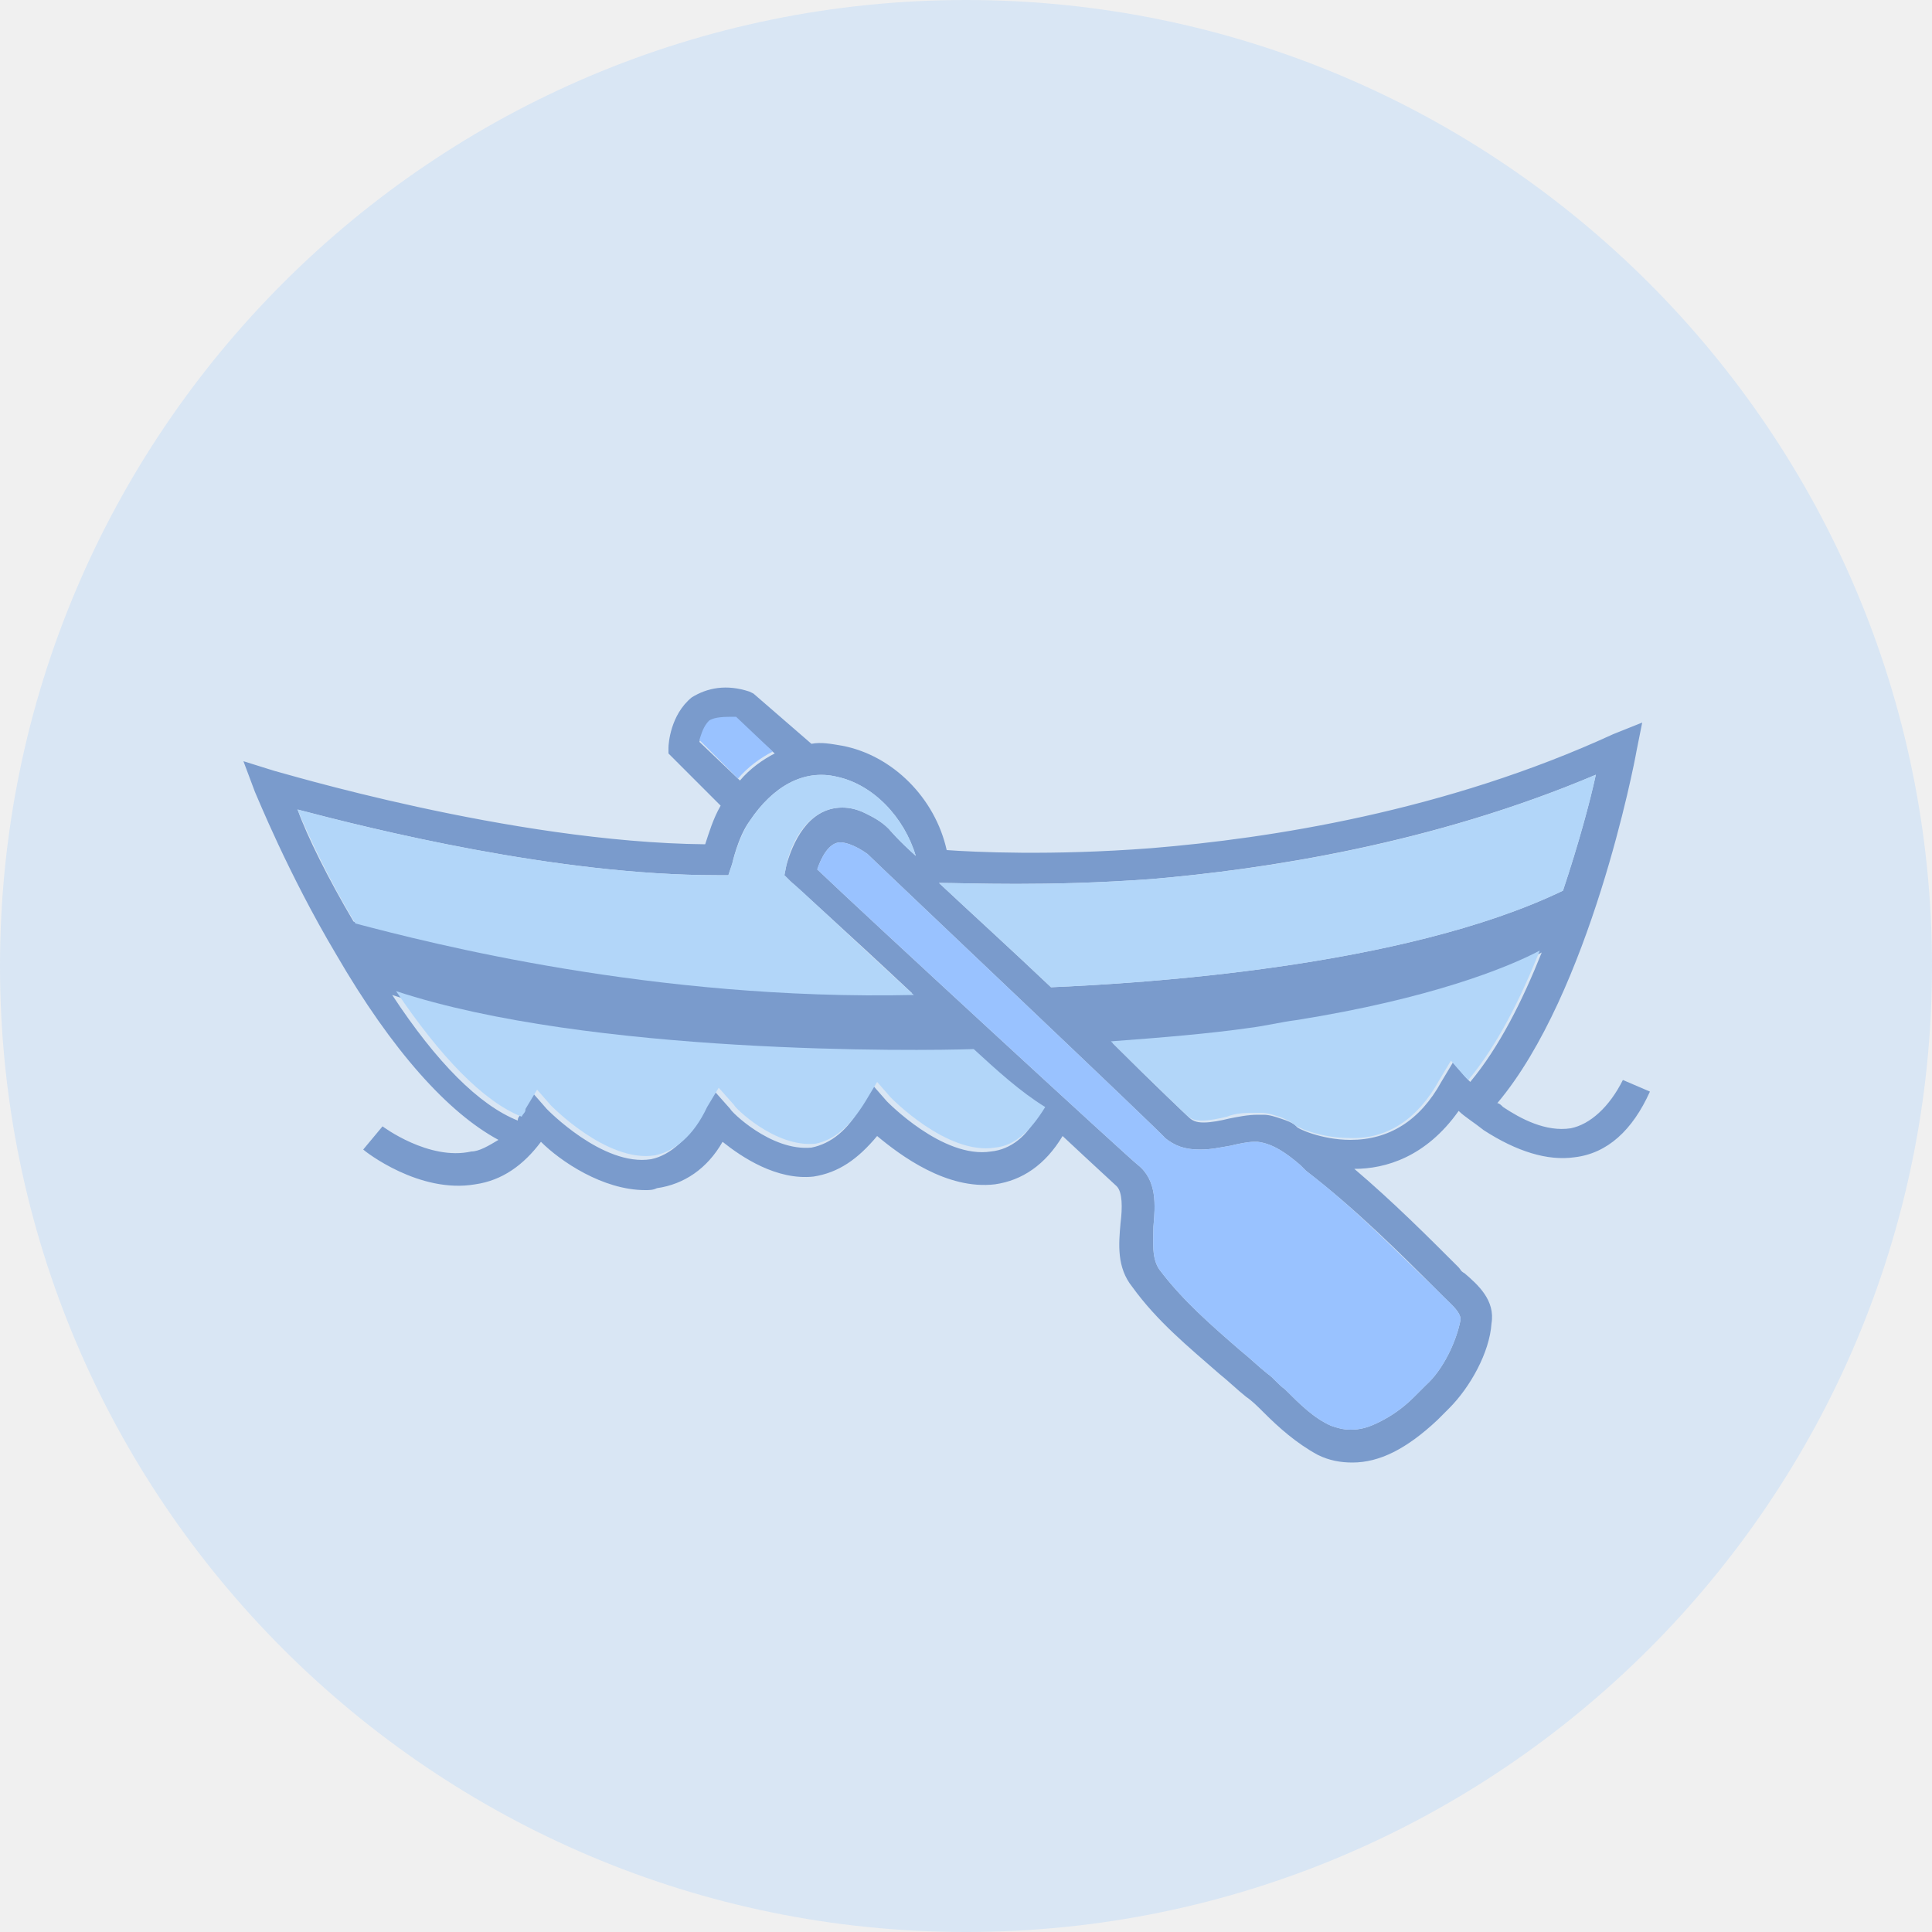
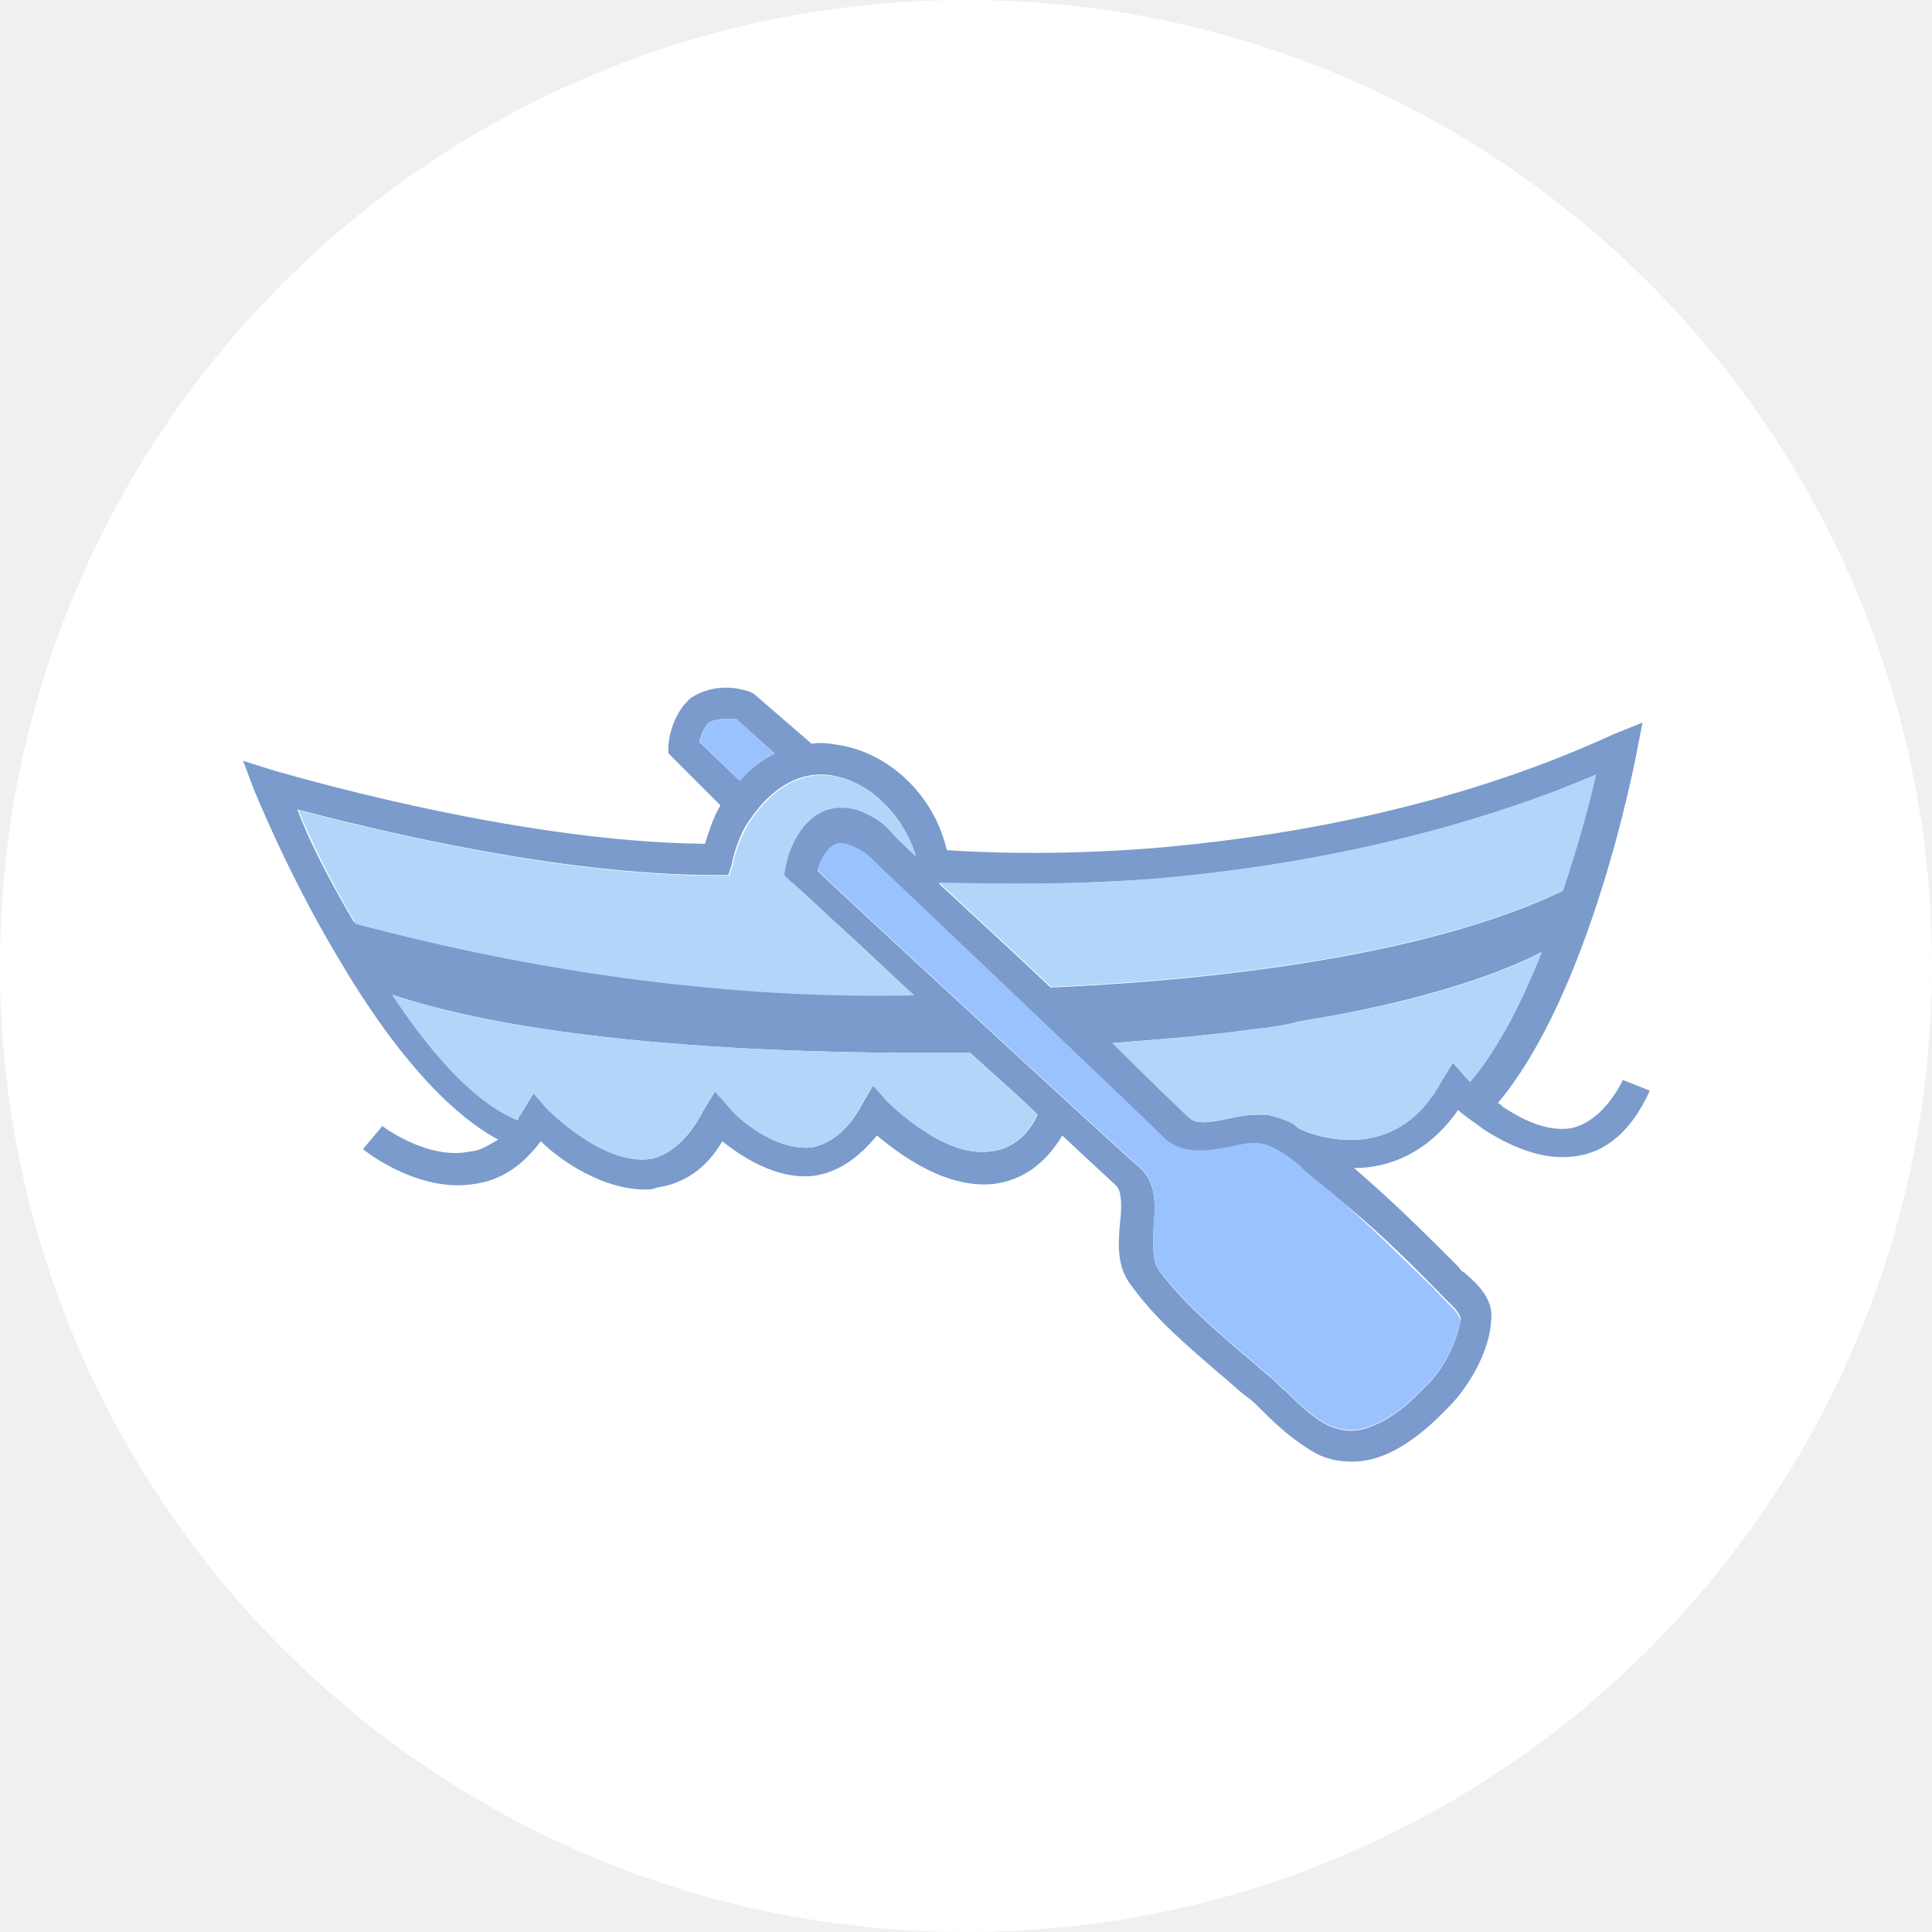
- <svg xmlns="http://www.w3.org/2000/svg" version="1.1" id="Layer_1" x="0px" y="0px" viewBox="346.6 250.5 100 100" enable-background="new 346.6 250.5 100 100" xml:space="preserve">
-   <path fill="#D9E6F4" d="M396.6,350.5L396.6,350.5c-27.6,0-50-22.4-50-50v0c0-27.6,22.4-50,50-50h0c27.6,0,50,22.4,50,50v0  C446.6,328.1,424.2,350.5,396.6,350.5z" />
+ <svg xmlns="http://www.w3.org/2000/svg" version="1.1" id="Layer_1" x="0px" y="0px" viewBox="436.6 250.5 612 612" enable-background="new 436.6 250.5 612 612" xml:space="preserve">
+   <path fill="#FFFFFF" d="M742.6,862.5L742.6,862.5c-168.9,0-306-137.1-306-306l0,0c0-168.9,137.1-306,306-306l0,0  c168.9,0,306,137.1,306,306l0,0C1048.6,725.4,911.5,862.5,742.6,862.5z" />
  <g>
-     <path fill="#7A9BCC" d="M430.6,306.4c-0.7,1.4-1.7,2.3-2.7,2.5c-1.3,0.2-2.6-0.5-3.5-1.1c-0.1-0.1-0.2-0.2-0.3-0.2   c4.8-5.7,7.1-17.6,7.2-18.2l0.3-1.5l-1.5,0.6c-8.7,4-17.8,5.4-23.9,5.9c-5.2,0.4-9.2,0.2-10.6,0.1c-0.6-2.7-2.8-4.9-5.4-5.4   c-0.6-0.1-1.1-0.2-1.6-0.1l-3-2.6l-0.2-0.1c-1.2-0.4-2.2-0.2-3,0.3c-1.1,0.9-1.2,2.4-1.2,2.6v0.3l2.7,2.7c-0.4,0.7-0.6,1.4-0.8,2   c-10.1-0.1-22.2-3.8-22.3-3.8l-1.6-0.5l0.6,1.6c0.1,0.2,1.7,4.2,4.2,8.4c2.9,5,5.8,8.2,8.4,9.6c-0.5,0.3-1,0.6-1.4,0.6   c-2.2,0.5-4.6-1.3-4.6-1.3l-1,1.2c0.1,0.1,2.9,2.3,5.8,1.8c1.4-0.2,2.5-1,3.4-2.2c1,1,3.2,2.5,5.4,2.5c0.2,0,0.4,0,0.6-0.1   c1.4-0.2,2.6-1,3.4-2.4c1,0.8,2.8,2,4.7,1.8c1.3-0.2,2.3-0.9,3.3-2.1c1.2,1,3.6,2.8,6.1,2.5c1.4-0.2,2.6-1,3.5-2.5   c1.6,1.5,2.7,2.5,2.8,2.6c0.3,0.3,0.3,1.1,0.2,1.9c-0.1,1.1-0.2,2.3,0.6,3.3c1.3,1.8,2.9,3.1,4.5,4.5c0.5,0.4,0.9,0.8,1.4,1.2   c0.3,0.2,0.6,0.5,0.9,0.8c0.8,0.8,1.7,1.6,2.8,2.2c0.6,0.3,1.2,0.4,1.8,0.4c1.4,0,2.8-0.7,4.4-2.2c0.2-0.2,0.4-0.4,0.6-0.6   c1.1-1.1,2.1-2.9,2.2-4.4c0.2-1.2-0.7-2-1.4-2.6c-0.2-0.1-0.2-0.2-0.3-0.3c-1.6-1.6-3.4-3.4-5.4-5.1c1.6,0,3.7-0.6,5.4-3   c0.3,0.3,0.8,0.6,1.3,1c1.7,1.1,3.3,1.6,4.7,1.4c1.7-0.2,3-1.4,3.9-3.4L430.6,306.4z M406.2,296c5.8-0.5,14.5-1.8,23-5.4   c-0.3,1.4-0.9,3.6-1.7,6c-8.3,4-21.9,4.8-26.5,5c-2-1.9-4.2-3.9-5.8-5.4C396.7,296.2,400.7,296.4,406.2,296z M382.8,288.9   c0.1-0.3,0.2-0.7,0.5-1c0.3-0.2,0.8-0.2,1.4-0.2l2,1.8c-0.6,0.3-1.3,0.8-1.8,1.4L382.8,288.9z M362,292.4c3.8,1,13.4,3.4,21.7,3.4   h0.6l0.2-0.6c0,0,0.3-1.4,0.9-2.2c1.2-1.8,2.8-2.7,4.5-2.3c1.9,0.4,3.5,2.1,4.1,4.1c-0.9-0.8-1.4-1.4-1.4-1.4   c-0.4-0.4-0.8-0.6-1.2-0.8c-0.4-0.2-0.8-0.3-1.2-0.3c-1.8,0-2.6,1.9-2.9,3l-0.1,0.5l0.3,0.3c0.1,0.1,3,2.7,6.3,5.8   c-13.4,0.3-25.1-2.6-28.9-3.7C363.6,296,362.5,293.8,362,292.4z M397.9,310.1c-2.5,0.4-5.4-2.6-5.4-2.6l-0.7-0.8l-0.6,1   c-0.7,1.3-1.6,2-2.6,2.2c-2.1,0.2-4.2-1.9-4.2-2l-0.8-0.9l-0.6,1c-0.7,1.4-1.7,2.3-2.7,2.5c-2.5,0.4-5.4-2.6-5.4-2.6l-0.7-0.8   l-0.6,1c-0.1,0.2-0.2,0.2-0.2,0.4c-2-0.8-4.2-3-6.5-6.5c9.9,3.3,27.1,3,29.9,3c1.2,1.1,2.5,2.2,3.5,3.2   C399.8,309.3,398.9,310,397.9,310.1z M420.9,317.2c0.2,0.2,0.2,0.2,0.4,0.4c0.4,0.4,0.9,0.8,0.9,1.2c-0.2,1.1-0.9,2.6-1.8,3.4   c-0.2,0.2-0.4,0.4-0.6,0.6c-0.6,0.6-1.2,1-1.8,1.3c-0.6,0.3-1,0.4-1.5,0.4c-0.4,0-0.7-0.1-1-0.2c-0.9-0.4-1.6-1.1-2.4-1.9   c-0.3-0.2-0.6-0.6-0.9-0.8c-0.5-0.4-0.9-0.8-1.4-1.2c-1.5-1.3-3-2.6-4.2-4.2c-0.4-0.6-0.3-1.4-0.3-2.2c0.1-1.1,0.2-2.4-0.8-3.2   c-0.3-0.2-14.2-13-16.6-15.3c0.2-0.6,0.6-1.4,1.2-1.4c0.2,0,0.7,0.1,1.4,0.6c0.6,0.6,15.4,14.6,15.4,14.7c0.5,0.4,1,0.6,1.8,0.6   c0.6,0,1-0.1,1.6-0.2c0.4-0.1,0.9-0.2,1.2-0.2c0.1,0,0.1,0,0.2,0c0.8,0.1,1.5,0.6,2.2,1.2c0.1,0.1,0.2,0.2,0.3,0.3   C416.8,313.1,419.1,315.4,420.9,317.2z M422.7,306.5c-0.2-0.2-0.2-0.2-0.2-0.2l-0.7-0.8l-0.6,1c-1.1,2-2.7,3-4.7,3   c-1.5,0-2.8-0.6-2.8-0.7c-0.2-0.2-0.5-0.3-0.8-0.4c-0.3-0.1-0.6-0.2-0.9-0.2h-0.3c-0.5,0-1,0.1-1.5,0.2c-0.4,0.1-0.9,0.2-1.3,0.2   c-0.4,0-0.6-0.1-0.8-0.3c0,0-1.7-1.6-3.9-3.8c2.6-0.2,5-0.4,7.2-0.7c0.9-0.1,1.7-0.2,2.4-0.4c6.9-1.1,10.9-2.7,12.6-3.6   C425.4,302.3,424.2,304.7,422.7,306.5z" />
-     <path fill="#B2D6F9" d="M387.2,295.8l0.1-0.5c0.2-1.1,1.1-3,2.9-3c0.4,0,0.8,0.1,1.2,0.3c0.4,0.2,0.8,0.4,1.2,0.8   c0,0,0.5,0.6,1.4,1.4c-0.6-2-2.2-3.7-4.1-4.1c-1.7-0.4-3.3,0.5-4.5,2.3c-0.6,0.9-0.9,2.2-0.9,2.2l-0.2,0.6h-0.6   c-8.3,0-17.9-2.4-21.7-3.4c0.6,1.4,1.6,3.6,3,5.9c3.8,1,15.4,4,28.9,3.7c-3.4-3.1-6.2-5.8-6.3-5.8L387.2,295.8z M374.9,298.1   C374.9,298.1,374.9,298.1,374.9,298.1L374.9,298.1C374.9,298.1,374.9,298.1,374.9,298.1z" />
-     <path fill="#B2D6F9" d="M397,304.8c-2.8,0.1-19.9,0.3-29.9-3c2.3,3.4,4.5,5.7,6.5,6.5c0.1-0.2,0.2-0.2,0.2-0.4l0.6-1l0.7,0.8   c0,0,2.9,3,5.4,2.6c1-0.2,2-1,2.7-2.5l0.6-1l0.8,0.9c0,0.1,2.1,2.2,4.2,2c1-0.2,1.8-0.9,2.6-2.2l0.6-1l0.7,0.8c0,0,2.9,3,5.4,2.6   c1-0.1,1.8-0.8,2.6-2.1C399.4,307,398.2,305.9,397,304.8z M382,307C382,307,382,307,382,307L382,307C382,307,382,307,382,307z" />
-     <path fill="#B2D6F9" d="M406.2,296c-5.5,0.4-9.5,0.2-11,0.2c1.6,1.5,3.8,3.5,5.8,5.4c4.6-0.2,18.2-1,26.5-5c0.8-2.4,1.4-4.6,1.7-6   C420.7,294.2,412.1,295.5,406.2,296z M410,300.1C410,300,410,300,410,300.1L410,300.1C410,300,410,300.1,410,300.1z" />
-     <path fill="#B2D6F9" d="M413.7,303.3c-0.8,0.1-1.6,0.3-2.4,0.4c-2.1,0.3-4.5,0.5-7.2,0.7c2.2,2.2,3.9,3.8,3.9,3.8   c0.2,0.2,0.4,0.3,0.8,0.3c0.4,0,0.9-0.1,1.3-0.2c0.5-0.2,1-0.2,1.5-0.2h0.3c0.3,0,0.6,0.1,0.9,0.2c0.3,0.1,0.5,0.2,0.8,0.4   c0,0.1,1.3,0.7,2.8,0.7c2,0.1,3.6-1,4.7-3l0.6-1l0.7,0.8c0,0,0.1,0.1,0.2,0.2c1.5-1.8,2.7-4.2,3.7-6.7   C424.6,300.6,420.6,302.2,413.7,303.3z M416,306.2C416,306.2,416,306.2,416,306.2L416,306.2C416,306.2,416,306.2,416,306.2z" />
-     <path fill="#99C2FF" d="M422.2,318.8c-0.2,1.1-0.9,2.6-1.8,3.4c-0.2,0.2-0.4,0.4-0.6,0.6c-0.6,0.6-1.2,1-1.8,1.3   c-0.6,0.3-1,0.4-1.5,0.4c-0.4,0-0.7-0.1-1-0.2c-0.9-0.4-1.6-1.1-2.4-1.9c-0.3-0.2-0.6-0.6-0.9-0.8c-0.5-0.4-0.9-0.8-1.4-1.2   c-1.5-1.3-3-2.6-4.2-4.2c-0.4-0.6-0.3-1.4-0.3-2.2c0.1-1.1,0.2-2.4-0.8-3.2c-0.3-0.2-14.2-13-16.6-15.3c0.2-0.6,0.6-1.4,1.2-1.4   c0.2,0,0.7,0.1,1.4,0.6c0.6,0.6,15.4,14.6,15.4,14.7c0.5,0.4,1,0.6,1.8,0.6c0.6,0,1-0.1,1.6-0.2c0.4-0.1,0.9-0.2,1.2-0.2   c0.1,0,0.1,0,0.2,0c0.8,0.1,1.5,0.6,2.2,1.2c0.1,0.1,0.2,0.2,0.3,0.3c2.5,1.9,4.7,4.2,6.6,6c0.2,0.2,0.2,0.2,0.4,0.4   C421.7,318,422.2,318.4,422.2,318.8z" />
-     <path fill="#99C2FF" d="M386.6,289.4c-0.6,0.3-1.3,0.8-1.8,1.4l-2-2c0.1-0.3,0.2-0.7,0.5-1c0.3-0.2,0.8-0.2,1.4-0.2L386.6,289.4z" />
+     <path fill="#7A9BCC" d="M852.5,623c2.1,1.7,4.2,3.4,6.3,5.1C856.7,626.4,854.6,624.7,852.5,623z M725.4,565.1   c-81.6,1.8-153-15.8-176.5-22.6c0.1,0.2,0.2,0.4,0.3,0.5c23.2,6.1,94.2,24.5,176.9,22.6C725.9,565.5,725.6,565.3,725.4,565.1z    M687.6,530.2c1.4,1.3,4.9,4.4,9.7,8.8C691.9,534,688.3,530.7,687.6,530.2z M667.7,494.6l2.5,2.5c0,0,0,0,0.1-0.1L667.7,494.6z" />
+     <path fill="#7A9BCC" d="M950.7,592.6c-4.3,8.6-10.4,14.1-16.5,15.3c-8,1.2-15.9-3.1-21.4-6.7c-0.6-0.6-1.2-1.2-1.8-1.2   c29.4-34.9,43.4-107.7,44.1-111.4l1.8-9.2l-9.2,3.7c-53.2,24.5-108.9,33-146.3,36.1c-31.8,2.5-56.3,1.2-64.9,0.6   c-3.7-16.5-17.1-30-33-33.1c-3.7-0.6-6.7-1.2-9.8-0.6l-18.4-15.9l-1.2-0.6c-7.3-2.4-13.5-1.2-18.4,1.8c-6.7,5.5-7.4,14.7-7.4,15.9   v1.8l16.5,16.5c-2.5,4.3-3.7,8.6-4.9,12.2c-61.8-0.6-135.9-23.2-136.5-23.2l-9.8-3.1l3.7,9.8c0.6,1.2,10.4,25.7,25.7,51.4   c17.8,30.6,35.5,50.2,51.4,58.8c-3.1,1.8-6.1,3.7-8.6,3.7c-13.5,3.1-28.1-8-28.1-8l-6.1,7.3c0.6,0.6,17.7,14.1,35.5,11   c8.6-1.2,15.3-6.1,20.8-13.5c6.1,6.1,19.6,15.3,33,15.3c1.2,0,2.5,0,3.7-0.6c8.6-1.2,15.9-6.1,20.8-14.7c6.1,4.9,17.1,12.2,28.8,11   c8-1.2,14.1-5.5,20.2-12.8c7.3,6.1,22,17.1,37.3,15.3c8.6-1.2,15.9-6.1,21.4-15.3c9.8,9.2,16.5,15.3,17.1,15.9   c1.8,1.8,1.8,6.7,1.2,11.6c-0.6,6.7-1.2,14.1,3.7,20.2c8,11,17.8,19,27.5,27.5c3.1,2.4,5.5,4.9,8.6,7.3c1.8,1.2,3.7,3.1,5.5,4.9   c4.9,4.9,10.4,9.8,17.1,13.5c3.7,1.8,7.4,2.4,11,2.4c8.6,0,17.1-4.3,26.9-13.5c1.2-1.2,2.5-2.5,3.7-3.7   c6.7-6.7,12.9-17.8,13.5-26.9c1.2-7.3-4.3-12.2-8.6-15.9c-1.2-0.6-1.2-1.2-1.8-1.8c-9.8-9.8-20.8-20.8-33-31.2   c9.8,0,22.7-3.7,33-18.4c1.8,1.8,4.9,3.7,8,6.1c10.4,6.7,20.2,9.8,28.8,8.6c10.4-1.2,18.4-8.6,23.9-20.8L950.7,592.6z M801.3,529   c3.4-0.3,6.9-0.6,10.6-1c1.8-0.2,3.7-0.4,5.6-0.6c27.2-3.1,61.2-9.1,96.3-20.8c1.2-0.4,2.4-0.8,3.6-1.2c1.2-0.4,2.5-0.9,3.8-1.3   c1.3-0.5,2.5-0.9,3.8-1.4c0.2-0.1,0.3-0.1,0.5-0.2c1.5-0.5,2.9-1.1,4.4-1.6c0,0,0,0,0,0c1-0.4,2-0.8,3-1.2c0.6-0.2,1.2-0.5,1.8-0.7   c0.8-0.3,1.6-0.6,2.4-1c1.6-0.7,3.2-1.3,4.9-2c-1.8,8.6-5.5,22-10.4,36.7c-50.8,24.5-134,29.4-162.2,30.6   c-12.2-11.6-25.7-23.9-35.5-33C743.2,530.2,767.7,531.4,801.3,529z M658.1,485.5c0.6-1.8,1.2-4.3,3.1-6.1c1.8-1.2,4.9-1.2,8.6-1.2   l12.2,11c-3.7,1.8-8,4.9-11,8.6l-0.7-0.7c0,0,0,0-0.1,0.1l-2.5-2.5L658.1,485.5z M548.9,542.5L548.9,542.5c-0.1,0-0.2,0-0.3-0.1   c-8-13.5-14.7-26.9-17.8-35.5c23.2,6.1,82,20.8,132.8,20.8h3.7l1.2-3.7c0,0,0,0,0-0.1c0,0,0-0.1,0-0.1c0-0.1,0.1-0.3,0.1-0.6   c0.5-2.2,2.3-8.7,5.3-12.7c7.3-11,17.1-16.5,27.5-14.1c11.6,2.4,21.4,12.9,25.1,25.1c-5.5-4.9-8.6-8.6-8.6-8.6   c-2.5-2.5-4.9-3.7-7.3-4.9c-2.5-1.2-4.9-1.8-7.4-1.8c-0.3,0-0.5,0-0.8,0c-0.2,0-0.4,0-0.6,0c-0.5,0-1,0.1-1.5,0.2   c-0.1,0-0.2,0-0.4,0.1c-0.2,0-0.3,0.1-0.5,0.1c-0.1,0-0.2,0.1-0.4,0.1c0,0-0.1,0-0.1,0c-0.4,0.1-0.8,0.2-1.2,0.4   c-7.3,3-10.9,11.8-12.4,17.3l-0.6,3.1l1.9,1.9c0.1,0.1,0.3,0.3,0.7,0.6c0.7,0.4,4.2,3.7,9.7,8.8c0.1,0.1,0.2,0.2,0.3,0.3   c7.2,6.5,17.1,15.7,27.8,25.8h-0.1c0.2,0.2,0.5,0.4,0.7,0.6c-82.6,1.8-153.6-16.5-176.9-22.6C549.1,542.9,549,542.7,548.9,542.5z    M750.6,615.2c-7,1.1-14.5-2.1-20.6-6c-7.2-4.6-12.5-10-12.5-10l-4.3-4.9l-3.4,5.8l-0.2,0.4c-4.3,8-9.8,12.2-15.9,13.5   c-8.5,0.8-16.9-4.5-21.7-8.4c-2.5-2-4-3.7-4-3.9l-4.9-5.5l-3.7,6.1c-1.3,2.5-2.7,4.7-4.2,6.7c-3.7,4.7-8,7.7-12.3,8.6   c-15.3,2.4-33-15.9-33-15.9l-4.3-4.9l-3.7,6.1c-0.6,1.2-1.2,1.2-1.2,2.5c-12.2-4.9-25.7-18.4-39.8-39.8   c60.6,20.2,165.8,18.4,183,18.4c7.3,6.7,15.3,13.5,21.4,19.6C762.2,610.4,756.7,614.6,750.6,615.2z M890.7,658.1   c0.2,0.2,0.4,0.4,0.6,0.6c0,0,0,0,0,0c0,0,0.1,0.1,0.1,0.1c0,0,0.1,0.1,0.2,0.2c0,0,0.1,0.1,0.1,0.1c0.1,0.1,0.2,0.2,0.3,0.3   c0.1,0.1,0.2,0.2,0.3,0.3c0,0,0.1,0,0.1,0.1c0.1,0.1,0.1,0.1,0.2,0.2c0,0,0.1,0.1,0.1,0.2c0.1,0,0.1,0.1,0.2,0.2   c0,0,0.1,0.1,0.1,0.1c0,0,0.1,0.1,0.1,0.1c0.2,0.2,0.4,0.4,0.6,0.6c0.4,0.4,0.8,0.8,1.2,1.2c0.4,0.4,0.8,0.8,1.2,1.2   c0.1,0.1,0.2,0.2,0.3,0.3c0.2,0.2,0.3,0.3,0.5,0.5c0.2,0.2,0.3,0.3,0.5,0.5c0.2,0.2,0.3,0.3,0.4,0.5c0.1,0.2,0.3,0.3,0.4,0.5   c0.1,0.2,0.2,0.3,0.3,0.5c0.2,0.3,0.4,0.6,0.5,0.9c0.1,0.1,0.1,0.3,0.2,0.5c0,0.2,0.1,0.3,0.1,0.5c0,0,0,0,0,0c0,0.1,0,0.3,0,0.4   c-1.2,6.7-5.5,15.9-11,20.8l-3.7,3.7c-3.7,3.7-7.3,6.1-11,8c-3.7,1.8-6.1,2.5-9.2,2.5c-2.5,0-4.3-0.6-6.1-1.2   c-5.5-2.5-9.8-6.7-14.7-11.6c-1.8-1.2-3.7-3.7-5.5-4.9c-3.1-2.5-5.5-4.9-8.6-7.3c-9.2-8-18.4-15.9-25.7-25.7   c-2.5-3.7-1.8-8.6-1.8-13.5c0.6-6.7,1.2-14.7-4.9-19.6c-1.8-1.2-86.9-79.6-101.6-93.6c1.2-3.7,3.7-8.6,7.3-8.6   c1.2,0,4.3,0.6,8.6,3.7c3.7,3.7,94.2,89.4,94.2,90c3.1,2.5,6.1,3.7,11,3.7c3.7,0,6.1-0.6,9.8-1.2c2.5-0.6,5.5-1.2,7.3-1.2   c0.6,0,0.6,0,1.2,0c4.9,0.6,9.2,3.7,13.5,7.3c0.6,0.6,1.2,1.2,1.8,1.8c0.7,0.5,1.4,1.1,2.1,1.7c2.1,1.7,4.2,3.4,6.3,5.1   c0.1,0.1,0.2,0.2,0.3,0.3C871.1,638.5,881.9,649.2,890.7,658.1z M902.3,593.2c-1.2-1.2-1.2-1.2-1.2-1.2l-4.3-4.9l-3.7,6.1   c-6.7,12.2-16.5,18.4-28.8,18.4c-9.2,0-17.1-3.7-17.1-4.3c-1.2-1.2-3.1-1.8-4.9-2.5c-1.8-0.6-3.7-1.2-5.5-1.2H835   c-3.1,0-6.1,0.6-9.2,1.2c-2.5,0.6-5.5,1.2-8,1.2c-2.5,0-3.7-0.6-4.9-1.8c0,0-10.4-9.8-23.9-23.3c15.9-1.2,30.6-2.4,44.1-4.3   c5.5-0.6,10.4-1.2,14.7-2.5c42.2-6.7,66.7-16.5,77.1-22C918.9,567.5,911.5,582.2,902.3,593.2z" />
+     <path fill="#B2D6F9" d="M697.6,539.3c-0.1-0.1-0.2-0.2-0.3-0.3c-5.5-5.1-9-8.4-9.7-8.8c0,0-0.1,0-0.1,0l-0.6-0.6l-1.9-1.9l0.6-3.1   c1-5.5,4.9-14.4,12.4-17.3c0.4-0.2,0.8-0.3,1.2-0.4c0,0,0.1,0,0.1,0c0.1,0,0.2-0.1,0.4-0.1c0.2,0,0.3-0.1,0.5-0.1   c0.1,0,0.2-0.1,0.4-0.1c0.5-0.1,1-0.2,1.5-0.2c0.2,0,0.4,0,0.6,0c0.2,0,0.5,0,0.8,0c2.5,0,4.9,0.6,7.4,1.8c2.4,1.2,4.9,2.4,7.3,4.9   c0,0,3.1,3.7,8.6,8.6c-3.7-12.2-13.5-22.7-25.1-25.1c-10.4-2.4-20.2,3.1-27.5,14.1c-3,4.5-4.8,10.6-5.3,12.7   c-0.1,0.2-0.1,0.4-0.1,0.6c0,0,0,0.1,0,0.1c0,0.1,0,0.1,0,0.1l-1.2,3.7h-3.7c-50.8,0-109.6-14.7-132.8-20.8   c3.6,8.5,9.6,21.7,18,35.6h0c0.1,0.2,0.2,0.4,0.3,0.5c23.2,6.1,94.2,24.5,176.9,22.6c-0.2-0.2-0.5-0.4-0.7-0.6   C714.5,555.1,704.5,545.8,697.6,539.3z" />
+     <path fill="#B2D6F9" d="M765.2,603.6c-3.1,6.7-8.6,11-14.7,11.6c-7,1.1-14.5-2.1-20.6-6c-7.2-4.6-12.5-10-12.5-10l-4.3-4.9   l-3.4,5.8l-0.2,0.4c-4.3,8-9.8,12.2-15.9,13.5c-8.5,0.8-16.9-4.5-21.7-8.4c-2.5-2-4-3.7-4-3.9l-4.9-5.5l-3.7,6.1   c-1.3,2.5-2.7,4.7-4.2,6.7c-3.7,4.7-8,7.7-12.3,8.6c-15.3,2.4-33-15.9-33-15.9l-4.3-4.9l-3.7,6.1c-0.6,1.2-1.2,1.2-1.2,2.5   c-12.2-4.9-25.7-18.4-39.8-39.8c60.6,20.2,165.8,18.4,183,18.4C751.2,590.8,759.1,597.5,765.2,603.6z" />
+     <path fill="#B2D6F9" d="M937.2,497.9c-0.8,0.3-1.6,0.7-2.4,1c-0.6,0.2-1.2,0.5-1.8,0.7c-1,0.4-2,0.8-3,1.2c0,0,0,0,0,0   c-1.5,0.6-2.9,1.1-4.4,1.6c-0.2,0.1-0.3,0.1-0.5,0.2c-1.3,0.5-2.6,0.9-3.8,1.4c-1.3,0.4-2.5,0.9-3.8,1.3   c-38.8,13.3-76.3,19.6-105.5,22.6c-3.7,0.4-7.2,0.7-10.6,1c-33.7,2.4-58.1,1.2-67.3,1.2c9.8,9.2,23.3,21.4,35.5,33   c28.1-1.2,111.4-6.1,162.2-30.6c4.9-14.7,8.6-28.2,10.4-36.7C940.5,496.6,938.9,497.3,937.2,497.9z" />
+     <path fill="#B2D6F9" d="M925,552.2c-6.1,15.3-13.5,30-22.6,41c-1.2-1.2-1.2-1.2-1.2-1.2l-4.3-4.9l-3.7,6.1   c-6.7,12.2-16.5,18.4-28.8,18.4c-9.2,0-17.1-3.7-17.1-4.3c-1.2-1.2-3.1-1.8-4.9-2.5c-1.8-0.6-3.7-1.2-5.5-1.2H835   c-3.1,0-6.1,0.6-9.2,1.2c-2.5,0.6-5.5,1.2-8,1.2c-2.5,0-3.7-0.6-4.9-1.8c0,0-10.4-9.8-23.9-23.3c15.9-1.2,30.6-2.4,44.1-4.3   c5.5-0.6,10.4-1.2,14.7-2.5C890.1,567.5,914.6,557.7,925,552.2z" />
+     <path fill="#99C2FF" d="M899.3,668.5c-1.2,6.7-5.5,15.9-11,20.8l-3.7,3.7c-3.7,3.7-7.3,6.1-11,8c-3.7,1.8-6.1,2.5-9.2,2.5   c-2.5,0-4.3-0.6-6.1-1.2c-5.5-2.5-9.8-6.7-14.7-11.6c-1.8-1.2-3.7-3.7-5.5-4.9c-3.1-2.5-5.5-4.9-8.6-7.3   c-9.2-8-18.4-15.9-25.7-25.7c-2.5-3.7-1.8-8.6-1.8-13.5c0.6-6.7,1.2-14.7-4.9-19.6c-1.8-1.2-86.9-79.6-101.6-93.6   c1.2-3.7,3.7-8.6,7.3-8.6c1.2,0,4.3,0.6,8.6,3.7c3.7,3.7,94.2,89.4,94.2,90c3.1,2.5,6.1,3.7,11,3.7c3.7,0,6.1-0.6,9.8-1.2   c2.5-0.6,5.5-1.2,7.3-1.2c0.6,0,0.6,0,1.2,0c4.9,0.6,9.2,3.7,13.5,7.3c0.6,0.6,1.2,1.2,1.8,1.8c0.7,0.5,1.4,1.1,2.1,1.7   c2.1,1.7,4.2,3.4,6.3,5.1c0.1,0.1,0.2,0.2,0.3,0.3c11.7,10,22.3,20.8,31.6,29.7c0.2,0.2,0.4,0.4,0.6,0.6c0,0,0.1,0.1,0.1,0.2   c0,0,0.1,0.1,0.2,0.2c0,0,0.1,0.1,0.1,0.1c0.1,0.1,0.2,0.2,0.3,0.3c0.1,0.1,0.2,0.2,0.3,0.3c0,0,0.1,0,0.1,0.1   c0.1,0.1,0.1,0.1,0.2,0.2c0,0,0.1,0.1,0.1,0.2c0.1,0,0.1,0.1,0.2,0.2c0,0,0.1,0.1,0.1,0.1c0,0,0.1,0.1,0.1,0.1   c0.2,0.2,0.4,0.4,0.6,0.6c0.4,0.4,0.8,0.8,1.2,1.2c0.4,0.4,0.8,0.8,1.2,1.2c0.1,0.1,0.2,0.2,0.3,0.3c0.2,0.2,0.3,0.3,0.5,0.5   c0.2,0.2,0.3,0.3,0.5,0.5c0.1,0.2,0.3,0.3,0.4,0.5c0.1,0.2,0.2,0.3,0.4,0.5c0.1,0.2,0.2,0.3,0.3,0.5c0.2,0.3,0.4,0.6,0.5,0.9   c0.1,0.1,0.1,0.3,0.2,0.5c0,0.2,0.1,0.3,0.1,0.5c0,0,0,0,0,0C899.3,668.2,899.3,668.4,899.3,668.5z" />
+     <path fill="#99C2FF" d="M682,489.2c-3.7,1.8-8,4.9-11,8.6l-0.7-0.7l-2.6-2.5l-9.5-9.1c0.6-1.8,1.2-4.3,3.1-6.1   c1.8-1.2,4.9-1.2,8.6-1.2L682,489.2z" />
+     <path fill="#99C2FF" d="M670.3,497.1C670.3,497.1,670.2,497.1,670.3,497.1l-2.6-2.5L670.3,497.1z" />
  </g>
</svg>
